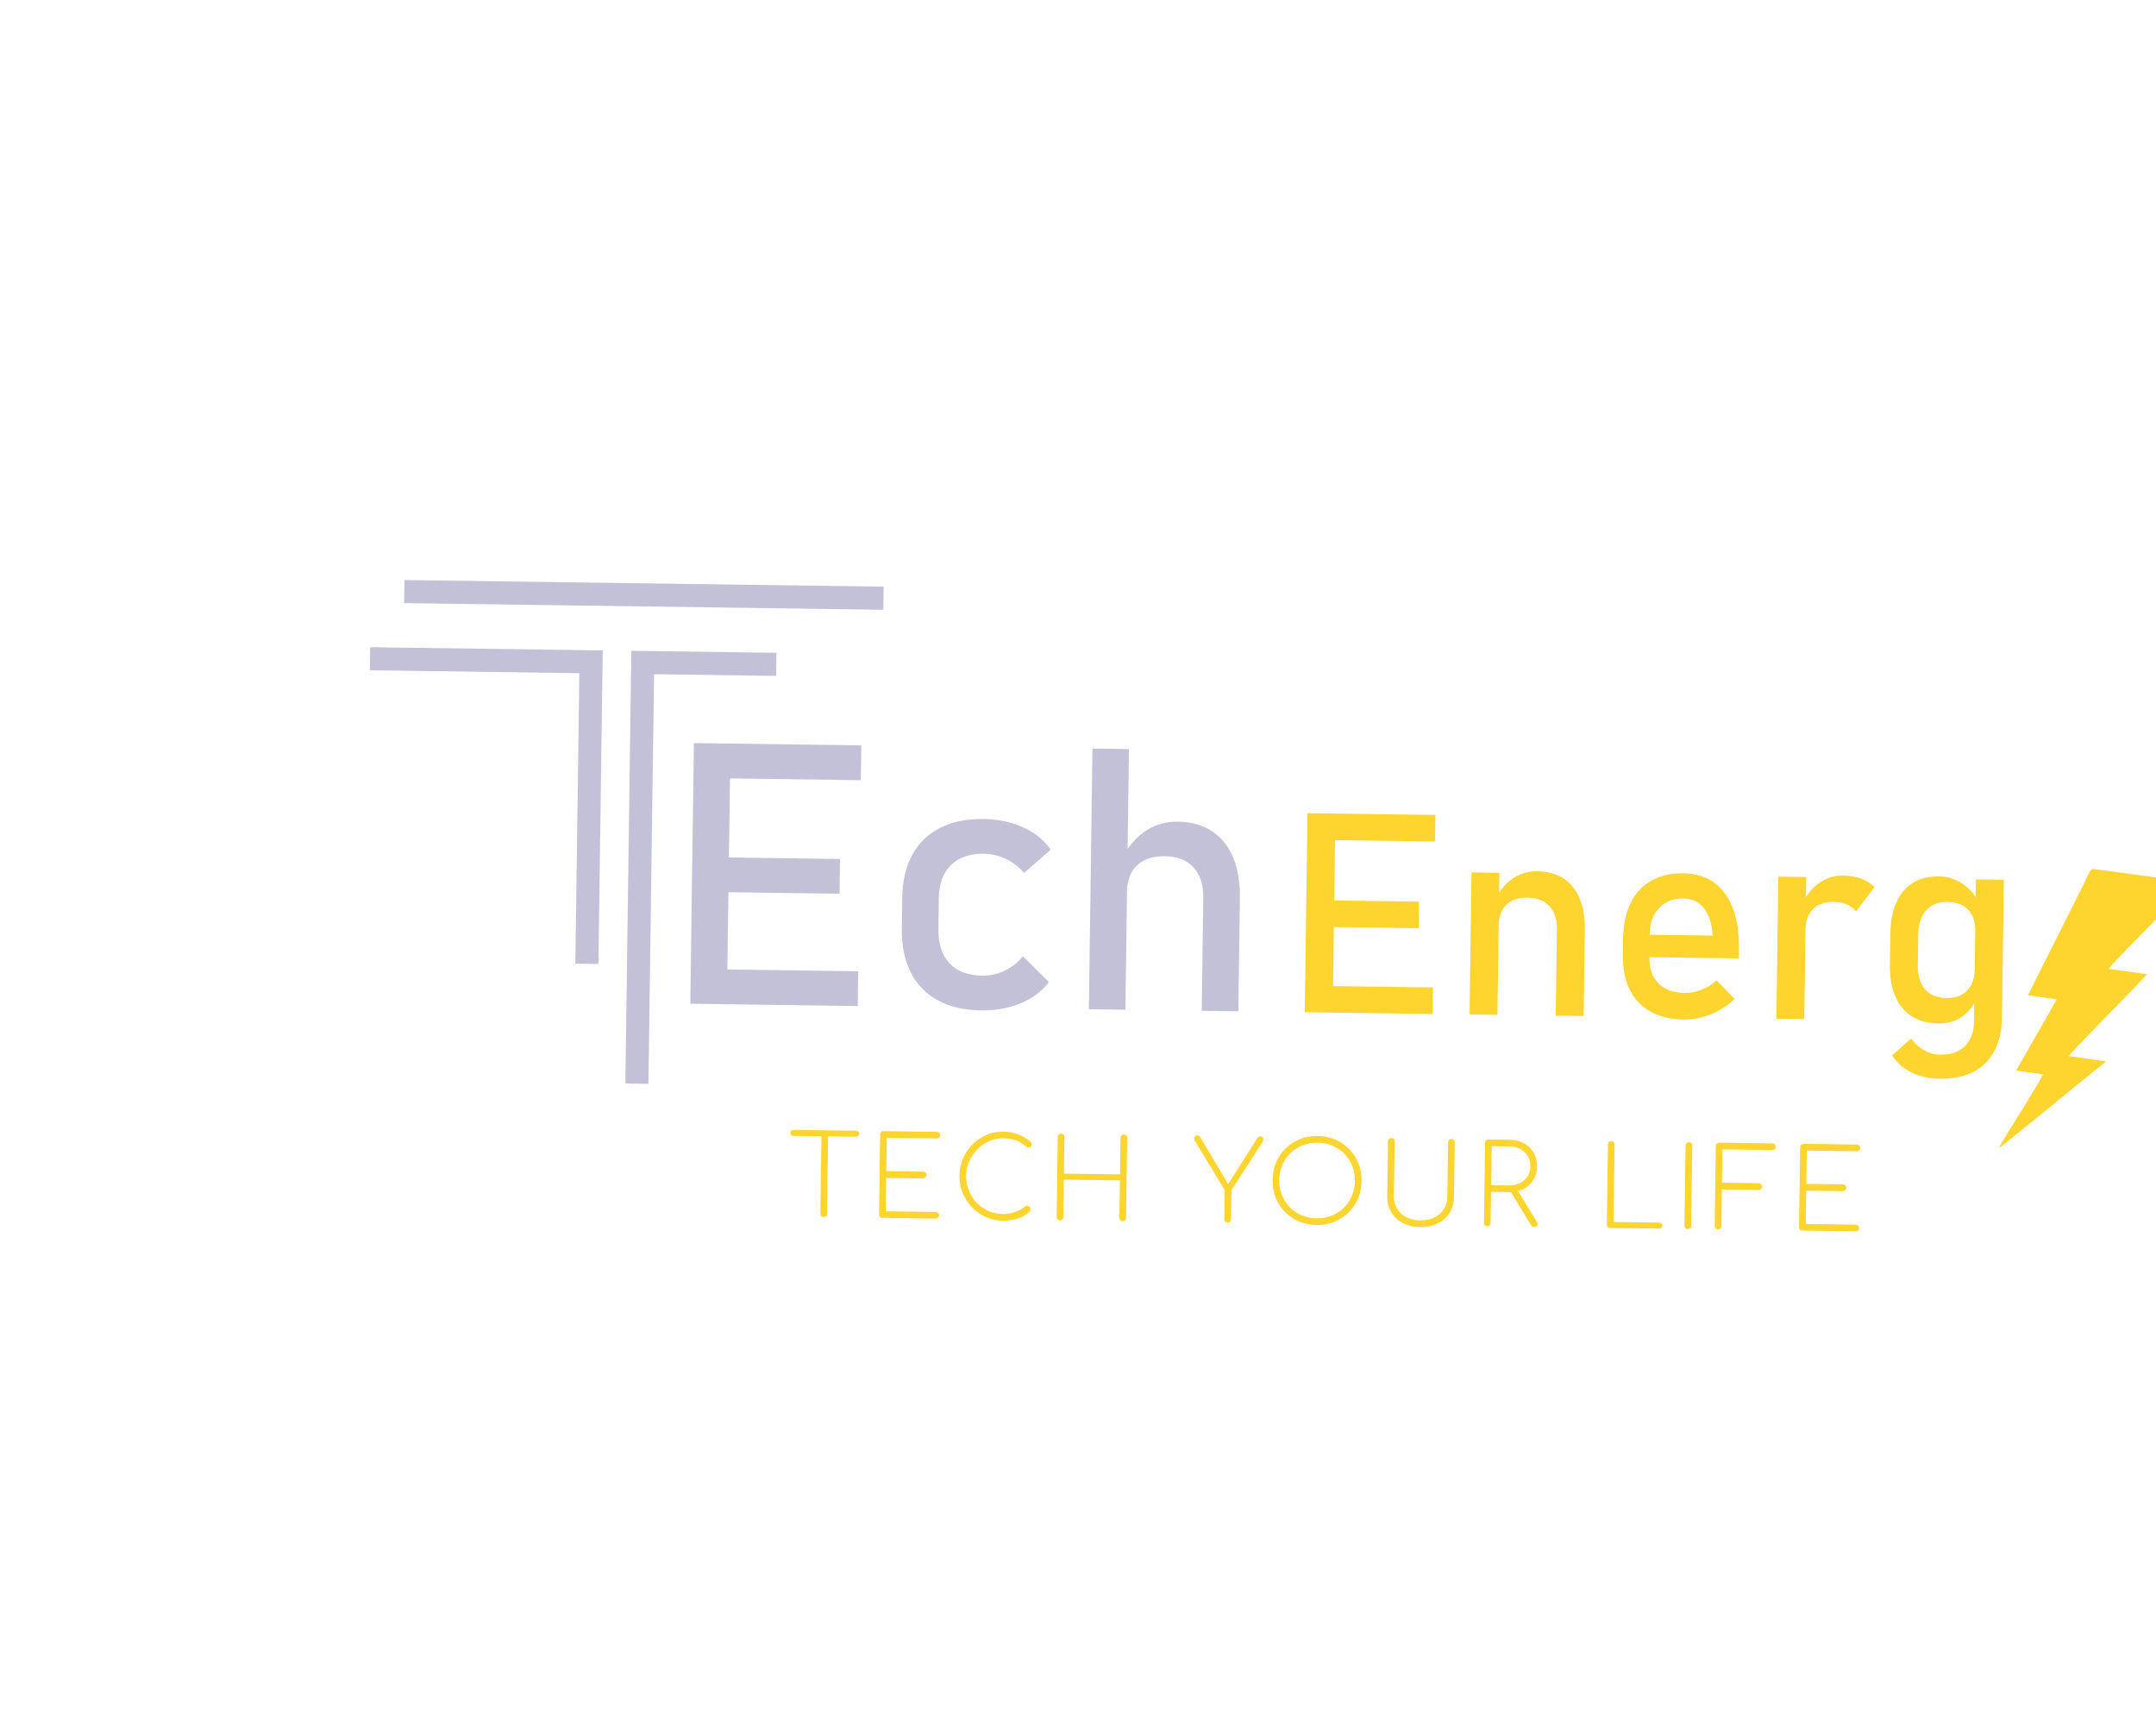
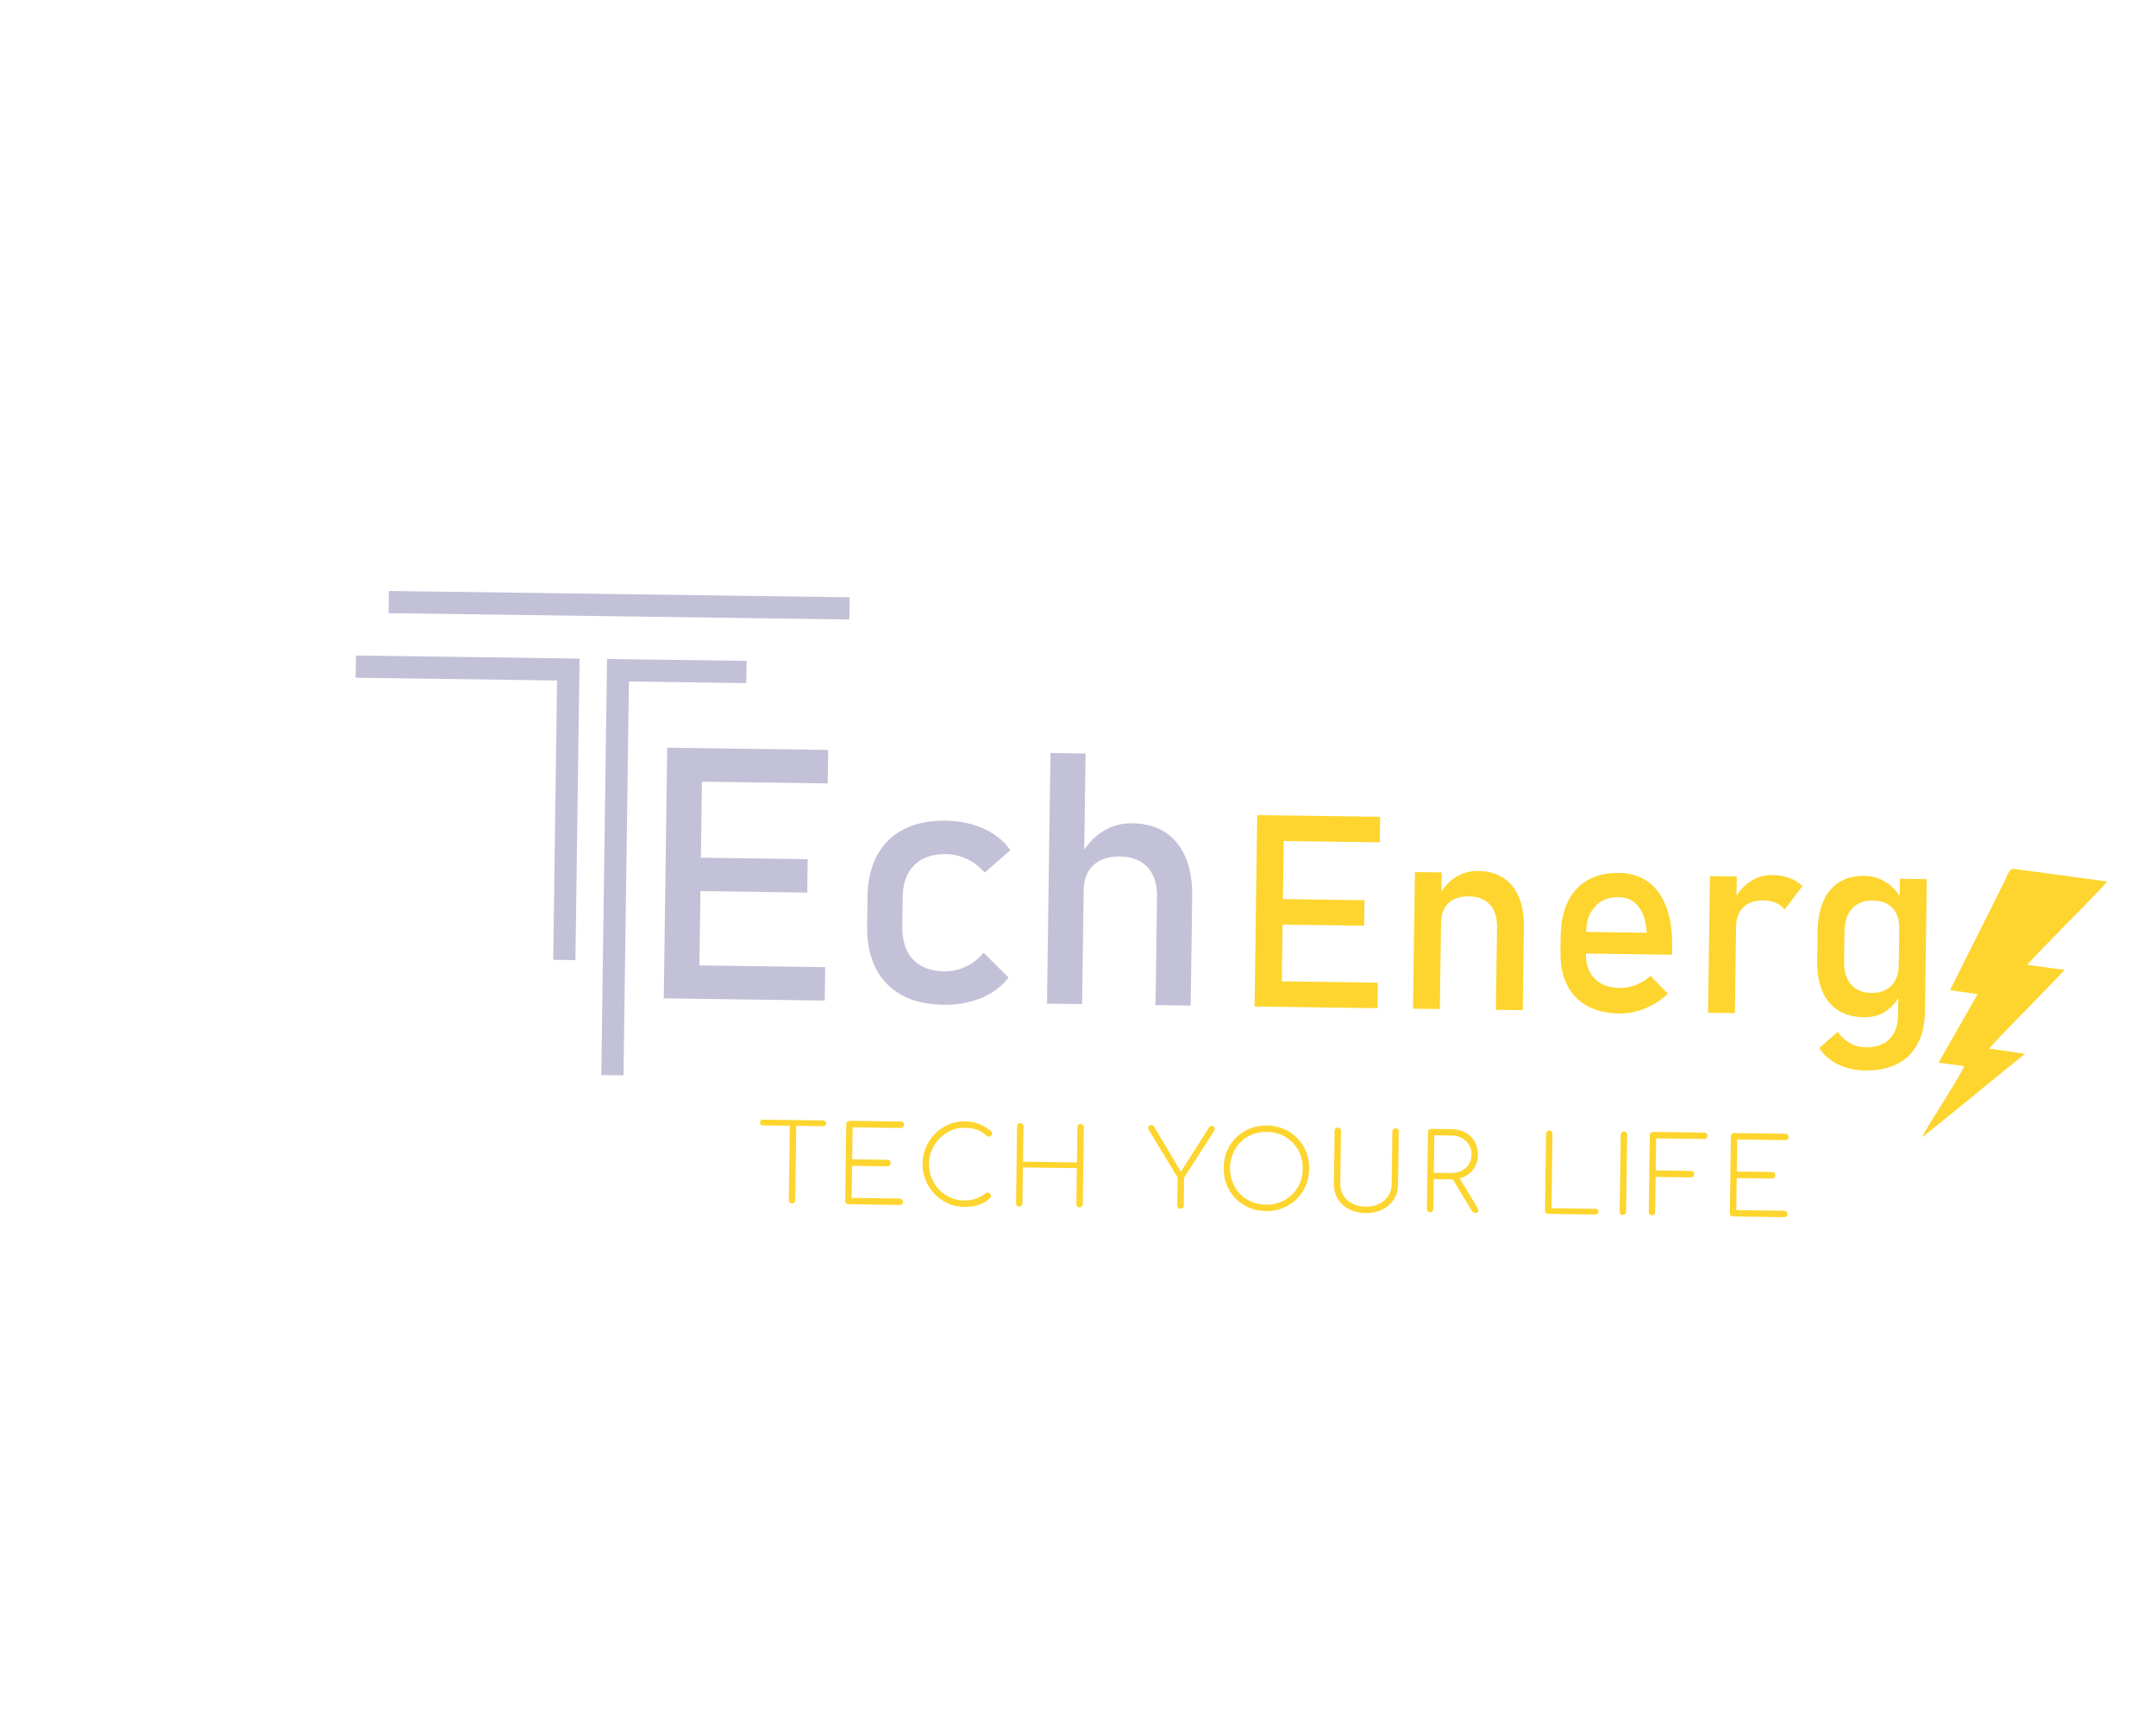
- <svg xmlns="http://www.w3.org/2000/svg" xml:space="preserve" width="500.686mm" height="400.903mm" version="1.1" style="shape-rendering:geometricPrecision; text-rendering:geometricPrecision; image-rendering:optimizeQuality; fill-rule:evenodd; clip-rule:evenodd" viewBox="0 0 25000.6 20000.28">
+ <svg xmlns="http://www.w3.org/2000/svg" xml:space="preserve" width="500.686mm" height="400.903mm" version="1.1" style="shape-rendering:geometricPrecision; text-rendering:geometricPrecision; image-rendering:optimizeQuality; fill-rule:evenodd; clip-rule:evenodd" viewBox="0 0 26000.6 20000.28">
  <defs>
    <style type="text/css">
   
    .fil2 {fill:#FDD52E}
    .fil1 {fill:#FDD52E;fill-rule:nonzero}
    .fil0 {fill:#C2C1D8;fill-rule:nonzero}
   
  </style>
  </defs>
  <g id="Camada_x0020_1">
    <path class="fil0" d="M8252.06 8608.15l218.46 3.02 1517.2 20.94 -5.57 403.59 -1517.2 -20.94 -12.65 916.42 1288.08 17.78 -5.56 402.87 -1288.08 -17.78 -12.36 895.85 1517.18 20.94 -5.56 402.87 -1517.18 -20.94 -218.48 -3.01 -205.69 -2.84 41.72 -3021.6 205.69 2.83zm-3562.1 -1892.81l5556.41 76.69 -3.71 267.69 -5556.39 -76.69 3.69 -267.69zm2898.39 823.91l1415.44 19.54 -3.7 267.69 -1415.43 -19.54 -65.53 4748.67 -267.71 -3.69 65.56 -4748.67 3.69 -267.7 267.68 3.7zm-916.83 3623.17l46.48 -3367.44 -2429.33 -33.53 3.69 -267.69 2429.34 33.53 267.68 3.69 -3.69 267.7 -46.47 3367.43 -267.7 -3.69zm4705.41 542.25c-196.48,-2.71 -364.07,-41.9 -502.08,-116.88 -138.01,-75.69 -242.94,-183.56 -314.77,-325.01 -71.12,-140.75 -105.68,-310.06 -102.95,-507.97l4.91 -355.35c2.7,-195.76 41.89,-361.93 116.85,-499.24 75.67,-138.01 183.54,-242.22 323.55,-312.66 140.05,-71.13 308.65,-104.98 505.13,-102.27 112.07,1.55 217.55,16.48 316.48,44.81 98.94,28.33 187.06,68.56 265.79,121.43 78.02,52.15 143.11,115.48 194.61,189.26l-309.5 270.29c-60.05,-70.36 -130.25,-124.54 -211.99,-163.27 -81.07,-37.99 -165.92,-58.33 -254.59,-59.56 -163.14,-2.25 -290.71,42.1 -382.08,132.36 -91.34,90.25 -137.79,218.03 -140.09,384.71l-4.92 355.35c-2.33,170.24 40.52,302.07 127.93,396.22 88.07,94.14 215.09,142.72 379.64,144.99 90.09,1.25 176.21,-18.14 258.33,-56.72 82.83,-39.3 153.83,-95.09 214.44,-168.02l301.62 299.29c-54.91,71.59 -122.41,131.67 -201.85,181.65 -80.14,49.27 -169.33,86.36 -269,111.22 -99.64,24.87 -204.12,36.91 -315.46,35.37zm2576.18 -1303.13c2.1,-152.5 -35.28,-270.78 -113.59,-354.86 -77.57,-84.08 -187.64,-127.46 -330.2,-129.43 -139.04,-1.92 -245.94,32.8 -322.83,104.09 -76.17,70.6 -115.88,172.22 -117.7,303.44l-18.93 1371.77 -423.44 -5.84 41.71 -3021.6 423.43 5.84 -16.02 1160.08c60.86,-91.06 134.22,-163.96 220.84,-218.67 108.07,-68.76 227.01,-101.87 357.49,-100.07 234.08,3.24 413.89,82.33 540.16,237.31 126.27,154.99 187.12,372.2 183.28,651.67l-18.08 1309.35 -424.16 -5.85 18.04 -1307.23z" />
    <polygon class="fil1" points="15161.53,9417.86 15318.63,9420.03 15485.44,9422.33 16644.03,9438.32 16639.76,9746.51 15481.2,9730.52 15471.53,10430.33 16455.16,10443.9 16450.9,10751.55 15467.29,10737.98 15457.85,11422.08 16616.41,11438.07 16612.17,11745.72 15453.59,11729.73 15286.77,11727.43 15129.68,11725.26 " />
    <path class="fil1" d="M17063.36 10104.49l323.34 4.47 -3.16 229.24c46.49,-71.07 102.53,-127.84 168.67,-170.07 82.54,-52.51 173.34,-78.33 273.03,-76.96 178.73,2.47 316.05,62.87 412.46,181.22 96.43,118.35 142.9,284.22 139.95,497.62l-13.79 999.89 -323.91 -4.47 13.78 -998.25c1.59,-116.45 -26.94,-206.78 -86.75,-270.98 -59.24,-64.21 -143.29,-97.34 -252.15,-98.85 -106.17,-1.46 -187.8,25.59 -246.54,81.13 -58.19,54.98 -88.54,133.66 -89.94,234.96l-14.39 1042.66 -323.33 -4.47 22.73 -1647.14z" />
    <path class="fil1" d="M19129.36 10826.44l730.13 10.08 0 0c-7.89,-134.46 -41.11,-239.47 -99.66,-314.49 -58.58,-75.59 -138.2,-114.06 -238.95,-115.45 -122.43,-1.69 -218.31,37.07 -286.58,116.85 -68.27,79.23 -102.92,155.67 -104.94,303.01zm-3.61 260.54c-1.88,136.5 33.17,227.44 103.65,301.01 71.04,74.13 172.9,112.37 305.05,114.19 65.55,0.91 130.74,-11.73 195.56,-37.4 64.82,-25.1 123.3,-61.67 174.85,-108.63l0 0 209.4 215.79 0 0c-82.34,76.88 -174.71,136.28 -277.12,177.67 -101.88,41.38 -204.55,61.63 -306.93,60.22 -152.21,-2.1 -282.35,-32.6 -389.34,-90.96 -106.99,-58.91 -188.15,-143.99 -242.96,-255.28 -55.36,-111.27 -81.68,-244.91 -79.51,-401.44l2.55 -185.79c2.25,-163.03 31.26,-301.86 87.56,-416.48 55.75,-114.63 136.05,-201.27 240.87,-259.95 104.28,-58.7 229.81,-87.31 375.52,-85.3 137.58,1.9 254.65,38.19 351.18,107.78 96.01,70.13 168.85,170.81 218.5,301.51 49.68,130.73 72.98,287.6 70.45,469.58l-1.47 107.81 -1037.81 -14.33z" />
    <path class="fil1" d="M20621.4 10153.6l323.35 4.47 -3.16 229.7c46.26,-70.35 101.57,-126.83 165.95,-169.49 81.46,-53.6 170.67,-79.45 267.61,-78.11 75.3,1.04 143.39,12.81 203.76,35.32 60.36,22.51 113,55.18 157.91,98.07l-214.65 283.09c-28.2,-35.63 -64.12,-62.66 -107.22,-81.12 -43.08,-18.49 -92.78,-28.39 -150.21,-29.18 -102.38,-1.41 -182.37,26.21 -240.03,81.76 -57.11,56.1 -86.92,134.22 -88.3,234.44l-14.4 1042.66 -323.33 -4.47 22.72 -1647.14z" />
    <path class="fil1" d="M22475.6 11855.35c-120.78,-1.66 -223.32,-29.62 -307.65,-82.78 -84.31,-53.73 -148.25,-130.98 -191.29,-232.35 -43.01,-100.81 -63.55,-221.91 -61.6,-362.74l5 -362.9c1.97,-141.91 25.31,-262.93 70.01,-362.54 44.72,-100.16 109.15,-175.65 192.74,-227.05 83.6,-50.85 183.62,-76.01 300.08,-74.4 97.49,1.35 186.51,28.03 266.52,80.06 63.14,41.07 116.67,94.51 160.31,160.81l2.84 -206.23 323.91 4.47 -22.05 1597.85c-2.1,151.12 -31.52,280.73 -88.8,387.75 -56.72,107.02 -138.57,188.23 -245.5,242.56 -106.39,54.88 -234.06,80.74 -383.56,78.67 -123.5,-1.7 -234.22,-25.98 -331.08,-73.37 -97.4,-47.4 -172.33,-113.43 -225.36,-197.59l221.58 -195.22c41.98,58.55 91.74,104.2 149.8,136.95 58.6,32.24 119.57,49.33 184.04,50.22 124.03,1.71 220.37,-31.09 289.01,-98.39 68.65,-67.32 103.58,-163.26 105.29,-288.39l2.9 -209.53c-33.58,60.51 -80.53,112.22 -140.84,155.07 -75.49,54.22 -167.41,80.58 -276.3,79.07zm428.7 -1072.15l0.05 -3.25c0.54,-67.97 -11.11,-127.16 -35.48,-176.55 -24.8,-49.64 -61.1,-88.08 -108.94,-114.74 -47.84,-26.66 -105.63,-40.46 -174.41,-41.4 -107.24,-1.49 -190.05,30.96 -250,96.76 -59.41,65.82 -89.97,159.12 -91.63,279.36l-4.95 358.57c-1.64,119.7 26.34,212.73 83.94,278.54 58.13,65.8 140.01,99.44 247.26,100.92 68.78,0.95 126.92,-11.79 175.51,-38.2 48.58,-26.43 85.94,-64.37 112.12,-114.93 25.73,-49.78 39.02,-109.17 40.37,-178.69l0.05 -3.33 6.11 -443.06z" />
    <path class="fil2" d="M23515.83 11529.01l333.55 47.31 -471.02 825.93 309.02 42.19c-31.74,100.1 -476.34,770.54 -509.17,859.49l620.65 -500.77c27.95,-24.13 48.56,-42.5 76.88,-65.97l545.73 -441.46 -431.41 -62.37c96.06,-126.3 870.21,-890.55 903.5,-950.06l-443.8 -60.27c38.35,-66.78 889.93,-904.41 961.57,-1004.77l-1137.75 -153.96c-41.76,-5.63 -83.94,121.71 -103.15,160.26 -32.77,65.77 -62.9,123.41 -94.66,186.83l-559.94 1117.62z" />
    <path class="fil1" d="M9929.15 13099.33c10.26,0.14 18.56,3.47 25,9.99 6.35,6.52 9.45,14.92 9.31,25.26 -0.16,10.26 -3.49,18.65 -10.01,24.99 -6.6,6.35 -15,9.45 -25.25,9.31l-325.85 -4.5 -12.39 897.57c-0.16,11.13 -3.93,20.3 -11.35,27.5 -7.39,7.2 -16.67,10.73 -27.8,10.57 -11.11,-0.15 -20.38,-3.93 -27.58,-11.33 -7.1,-7.41 -10.64,-16.67 -10.48,-27.8l12.39 -897.58 -325.85 -4.49c-10.27,-0.14 -18.66,-3.48 -24.99,-10 -6.35,-6.52 -9.46,-15 -9.31,-25.26 0.14,-10.35 3.47,-18.65 10,-24.99 6.52,-6.35 15,-9.45 25.26,-9.31l728.9 10.07zm301.98 1010.08c-11.22,-0.15 -20.38,-3.93 -27.58,-11.33 -7.2,-7.41 -10.74,-16.67 -10.57,-27.8l12.81 -928.53c0.15,-11.13 3.94,-20.29 11.33,-27.49 7.41,-7.21 16.68,-10.73 27.88,-10.58l619.38 8.55c10.34,0.15 19.24,3.92 26.88,11.33 7.64,7.41 11.34,16.68 11.18,27.81 -0.13,10.34 -4.08,19.25 -11.93,26.88 -7.85,7.63 -16.86,11.42 -27.21,11.27l-580.75 -8.01 -5.33 386.27 426.26 5.89c11.13,0.15 20.3,3.93 27.5,11.33 7.2,7.41 10.72,16.67 10.57,27.89 -0.16,11.13 -3.93,20.47 -11.35,28.1 -7.4,7.64 -16.68,11.43 -27.81,11.27l-426.26 -5.88 -5.33 386.28 580.76 8.01c10.35,0.14 19.24,4.18 26.87,12.02 7.63,7.76 11.34,16.86 11.19,27.2 -0.14,11.13 -4.1,20.29 -11.93,27.49 -7.85,7.2 -16.86,10.72 -27.2,10.58l-619.36 -8.55zm1390.86 32.07c-90.14,-1.24 -173.46,-25.79 -250.1,-73.63 -76.66,-47.84 -137.16,-111.8 -181.53,-191.81 -44.46,-80.09 -65.98,-166.04 -64.71,-257.85 1.27,-91.9 24.97,-177.05 71.1,-255.37 46.21,-78.4 108.02,-140.42 185.52,-186.13 77.41,-45.72 162.16,-67.94 253.97,-66.67 120.24,1.66 225.69,41.29 316.53,118.98 7.65,6.1 11.37,14.76 11.2,25.89 -0.13,10.35 -3.65,19.51 -10.64,27.59 -6.97,7.99 -16.51,11.95 -28.5,11.78 -9.48,-0.13 -20.11,-5.41 -32.04,-15.83 -64.41,-59.33 -150.24,-89.73 -257.62,-91.21 -75.55,-1.04 -146.42,18.15 -212.63,57.68 -66.28,39.43 -119.19,92.52 -158.71,159.37 -39.54,66.93 -59.92,138.57 -60.97,214.99 -1.09,78.94 17.02,152.41 54.34,220.31 37.24,67.91 88.4,122.09 153.59,162.47 65.09,40.38 135.85,61.1 212.28,62.15 101.29,1.4 190.56,-28.67 267.85,-90.3 6.06,-4.18 12.52,-6.27 19.4,-6.17 10.34,0.14 19.5,4.09 27.57,11.94 8.06,7.86 12.01,17.39 11.87,28.52 -0.17,11.21 -3.33,20.12 -9.43,26.91 -74.82,72.88 -180.96,108.29 -318.34,106.39zm668.93 -3.64c-11.21,-0.15 -20.38,-3.93 -27.58,-11.33 -7.21,-7.41 -10.72,-16.67 -10.58,-27.8l12.82 -928.53c0.16,-11.13 3.93,-20.29 11.34,-27.49 7.4,-7.21 16.66,-10.73 27.89,-10.58 11.13,0.16 20.28,3.94 27.5,11.34 7.2,7.4 10.72,16.67 10.56,27.8l-5.87 424.96 650.33 8.98 5.86 -424.96c0.15,-11.13 3.94,-20.3 11.33,-27.5 7.4,-7.2 16.68,-10.73 27.81,-10.57 10.34,0.14 19.34,3.92 26.88,11.32 7.64,7.41 11.42,16.68 11.27,27.81l-12.81 928.53c-0.17,11.13 -4.2,20.29 -12.03,27.48 -7.75,7.2 -16.86,10.73 -27.2,10.58 -11.13,-0.15 -20.29,-3.93 -27.5,-11.33 -7.2,-7.41 -10.73,-16.67 -10.56,-27.8l5.99 -434.01 -650.33 -8.97 -5.99 434c-0.14,11.13 -3.93,20.3 -11.33,27.5 -7.4,7.2 -16.67,10.73 -27.8,10.57zm2324.25 -973.84c10.34,0.15 18.64,3.65 24.98,10.61 6.34,6.96 9.44,15.61 9.29,25.95 -0.13,9.39 -2.42,17.54 -6.76,24.35l-363.27 564.29 -4.66 337.42c-0.16,11.12 -3.93,20.29 -11.35,27.49 -7.39,7.2 -16.66,10.73 -27.88,10.57 -11.13,-0.15 -20.3,-3.93 -27.5,-11.33 -7.2,-7.41 -10.72,-16.67 -10.56,-27.8l4.66 -337.42 -347.56 -574.1c-5,-9.55 -7.5,-17.67 -7.41,-24.54 0.15,-10.35 3.74,-18.9 10.7,-25.68 6.96,-6.77 15.97,-10.04 27.19,-9.88 11.13,0.15 21.31,5.42 30.64,15.9l326.01 547.98 335.76 -529.89c6.21,-9.31 12.03,-15.66 17.65,-19.06 5.69,-3.32 12.33,-4.96 20.07,-4.86zm650.68 1027.77c-97.02,-1.34 -184.44,-25.06 -262.41,-71.27 -77.89,-46.12 -138.85,-108.79 -182.88,-187.92 -43.96,-79.21 -65.26,-167.33 -63.92,-264.27 1.33,-96.16 25.04,-183.22 71.17,-261.2 46.21,-77.88 108.87,-138.84 188.01,-182.88 79.2,-43.95 167.24,-65.26 264.26,-63.92 96.16,1.33 183.22,25.05 261.2,71.17 77.88,46.21 138.84,108.88 182.88,188.01 43.95,79.21 65.27,166.9 63.95,263.05 -1.34,96.94 -25.08,184.44 -71.19,262.41 -46.22,77.89 -108.89,138.85 -188,182.8 -79.22,44.04 -166.91,65.35 -263.07,64.02zm1.07 -77.29c81.54,1.13 156.15,-16.88 223.61,-54.21 67.48,-37.25 120.81,-89.12 159.89,-155.54 39.19,-66.41 59.26,-140.92 60.4,-223.25 1.11,-81.64 -16.9,-156.15 -54.23,-223.62 -37.25,-67.47 -89.11,-120.8 -155.54,-159.89 -66.41,-39.18 -140.48,-59.33 -222.02,-60.46 -82.43,-1.13 -157.37,16.96 -224.85,54.29 -67.47,37.25 -120.79,89.12 -159.89,155.54 -39.18,66.41 -59.33,140.4 -60.44,222.03 -1.14,82.34 16.95,157.37 54.27,224.84 37.25,67.47 89.13,120.8 155.54,159.89 66.41,39.18 140.84,59.25 223.26,60.38zm1200.7 101.62c-74.69,-1.03 -141.26,-16.73 -199.62,-47.19 -58.46,-30.46 -103.61,-72.3 -135.48,-125.52 -31.88,-53.23 -47.4,-113.79 -46.45,-181.6l8.8 -638.75c0.17,-12 3.96,-21.43 11.36,-28.2 7.39,-6.76 16.65,-10.03 27.88,-9.87 11.98,0.16 21.34,3.68 28.11,10.65 6.77,6.96 10.11,16.48 9.94,28.48l-8.8 638.75c-0.72,52.34 11.75,99.3 37.35,140.87 25.61,41.57 61.67,74.33 108.12,98.1 46.46,23.86 99.78,36.16 159.84,36.99 60.09,0.83 113.72,-10 160.8,-32.56 47.1,-22.48 84.24,-54.23 111.4,-95.08 27.17,-40.84 41.12,-87.43 41.84,-139.77l8.83 -638.75c0.16,-12 3.94,-21.42 11.33,-28.19 7.41,-6.77 16.67,-10.03 27.88,-9.88 12.01,0.17 21.44,3.69 28.21,10.65 6.77,6.97 10.03,16.49 9.87,28.49l-8.83 638.75c-0.92,67.81 -18.27,127.92 -52.05,180.24 -33.76,52.32 -80.33,92.89 -139.5,121.73 -59.18,28.83 -126.15,42.69 -200.83,41.66zm1352.24 -61.16c6.69,12.09 9.95,21.96 9.84,29.7 -0.13,9.48 -3.88,16.73 -11.26,21.76 -7.27,5.03 -17.84,7.49 -31.58,7.3 -8.59,-0.12 -15.44,-1.95 -20.52,-5.41 -5.18,-3.55 -9.79,-8.75 -13.96,-15.67l-231.78 -381.9 -23.12 -0.32 -207.36 -2.86 -4.97 360.63c-0.16,11.12 -3.76,20.29 -10.73,27.5 -6.97,7.21 -16.41,10.73 -28.4,10.56 -11.23,-0.15 -20.38,-3.93 -27.59,-11.33 -7.2,-7.41 -10.73,-16.67 -10.57,-27.8l12.82 -928.53c0.16,-11.99 3.94,-21.42 11.33,-28.19 7.41,-6.76 16.67,-10.03 27.88,-9.87l245.95 3.39c61.83,0.85 117.02,14.49 165.53,40.9 48.6,26.41 86.35,63.01 113.19,109.73 26.83,46.81 39.84,99.77 39.01,158.98 -0.97,70.42 -21.36,130.92 -61.1,181.41 -39.84,50.59 -92.82,84.81 -159.26,102.76l216.65 357.26zm-321.31 -421.74c47.2,0.65 89.41,-8.25 126.54,-26.61 37.2,-18.44 66.52,-44.64 88.04,-78.69 21.52,-34.06 32.56,-72.51 33.15,-115.46 0.61,-43.73 -9.37,-83.17 -29.93,-118.24 -20.56,-35.07 -49.13,-62.51 -85.82,-82.32 -36.59,-19.81 -78.54,-30.04 -125.74,-30.69l-207.36 -2.86 -6.23 452 207.35 2.87zm1171.89 492.7c-10.33,-0.15 -19.33,-3.92 -26.88,-11.33 -7.63,-7.41 -11.43,-16.68 -11.26,-27.81l12.8 -928.53c0.16,-11.12 4.2,-20.29 12.03,-27.48 7.76,-7.2 16.85,-10.73 27.2,-10.58 11.12,0.15 20.3,3.93 27.5,11.33 7.2,7.41 10.72,16.67 10.56,27.8l-12.38 897.58 529.3 7.3c11.13,0.15 20.29,3.5 27.51,10.03 7.21,6.54 10.74,15.02 10.6,25.28 -0.13,10.35 -3.9,18.64 -11.3,24.97 -7.39,6.34 -16.64,9.43 -27.77,9.27l-567.91 -7.83zm900.45 12.42c-11.22,-0.15 -20.38,-3.93 -27.58,-11.33 -7.2,-7.41 -10.73,-16.67 -10.57,-27.8l12.81 -928.53c0.15,-11.13 3.94,-20.29 11.33,-27.49 7.41,-7.2 16.68,-10.73 27.89,-10.57 11.12,0.15 20.3,3.93 27.5,11.33 7.2,7.41 10.72,16.67 10.57,27.8l-12.81 928.52c-0.16,11.13 -3.93,20.3 -11.35,27.5 -7.39,7.2 -16.66,10.73 -27.79,10.57zm350.54 4.84c-11.13,-0.15 -20.28,-3.93 -27.5,-11.33 -7.2,-7.41 -10.72,-16.67 -10.56,-27.8l12.82 -928.53c0.14,-11.13 3.93,-20.29 11.33,-27.49 7.4,-7.21 16.67,-10.73 27.8,-10.58l619.45 8.55c10.25,0.15 19.25,3.92 26.88,11.33 7.64,7.41 11.34,16.68 11.18,27.81 -0.13,10.34 -4.09,19.25 -11.93,26.88 -7.84,7.63 -16.95,11.42 -27.2,11.27l-580.85 -8.01 -5.34 386.27 426.28 5.89c11.21,0.15 20.38,3.93 27.59,11.33 7.2,7.41 10.71,16.67 10.57,27.89 -0.16,11.13 -3.95,20.47 -11.35,28.1 -7.42,7.64 -16.69,11.43 -27.89,11.27l-426.28 -5.88 -5.87 424.96c-0.14,11.13 -3.93,20.3 -11.32,27.5 -7.32,7.2 -16.68,10.73 -27.81,10.57zm977.83 13.5c-11.23,-0.16 -20.38,-3.94 -27.58,-11.34 -7.21,-7.4 -10.74,-16.67 -10.58,-27.8l12.82 -928.52c0.14,-11.13 3.93,-20.3 11.33,-27.5 7.41,-7.2 16.68,-10.72 27.88,-10.57l619.37 8.55c10.35,0.14 19.25,3.92 26.88,11.33 7.65,7.41 11.35,16.67 11.18,27.8 -0.13,10.35 -4.08,19.25 -11.92,26.88 -7.86,7.63 -16.87,11.42 -27.21,11.28l-580.76 -8.02 -5.33 386.28 426.26 5.88c11.13,0.16 20.31,3.94 27.5,11.34 7.2,7.4 10.73,16.67 10.58,27.88 -0.16,11.13 -3.93,20.47 -11.35,28.11 -7.4,7.64 -16.67,11.42 -27.81,11.27l-426.26 -5.89 -5.33 386.28 580.76 8.02c10.34,0.14 19.24,4.18 26.87,12.02 7.64,7.76 11.34,16.85 11.19,27.2 -0.15,11.13 -4.11,20.29 -11.94,27.49 -7.85,7.19 -16.85,10.72 -27.2,10.58l-619.35 -8.55z" />
  </g>
</svg>
